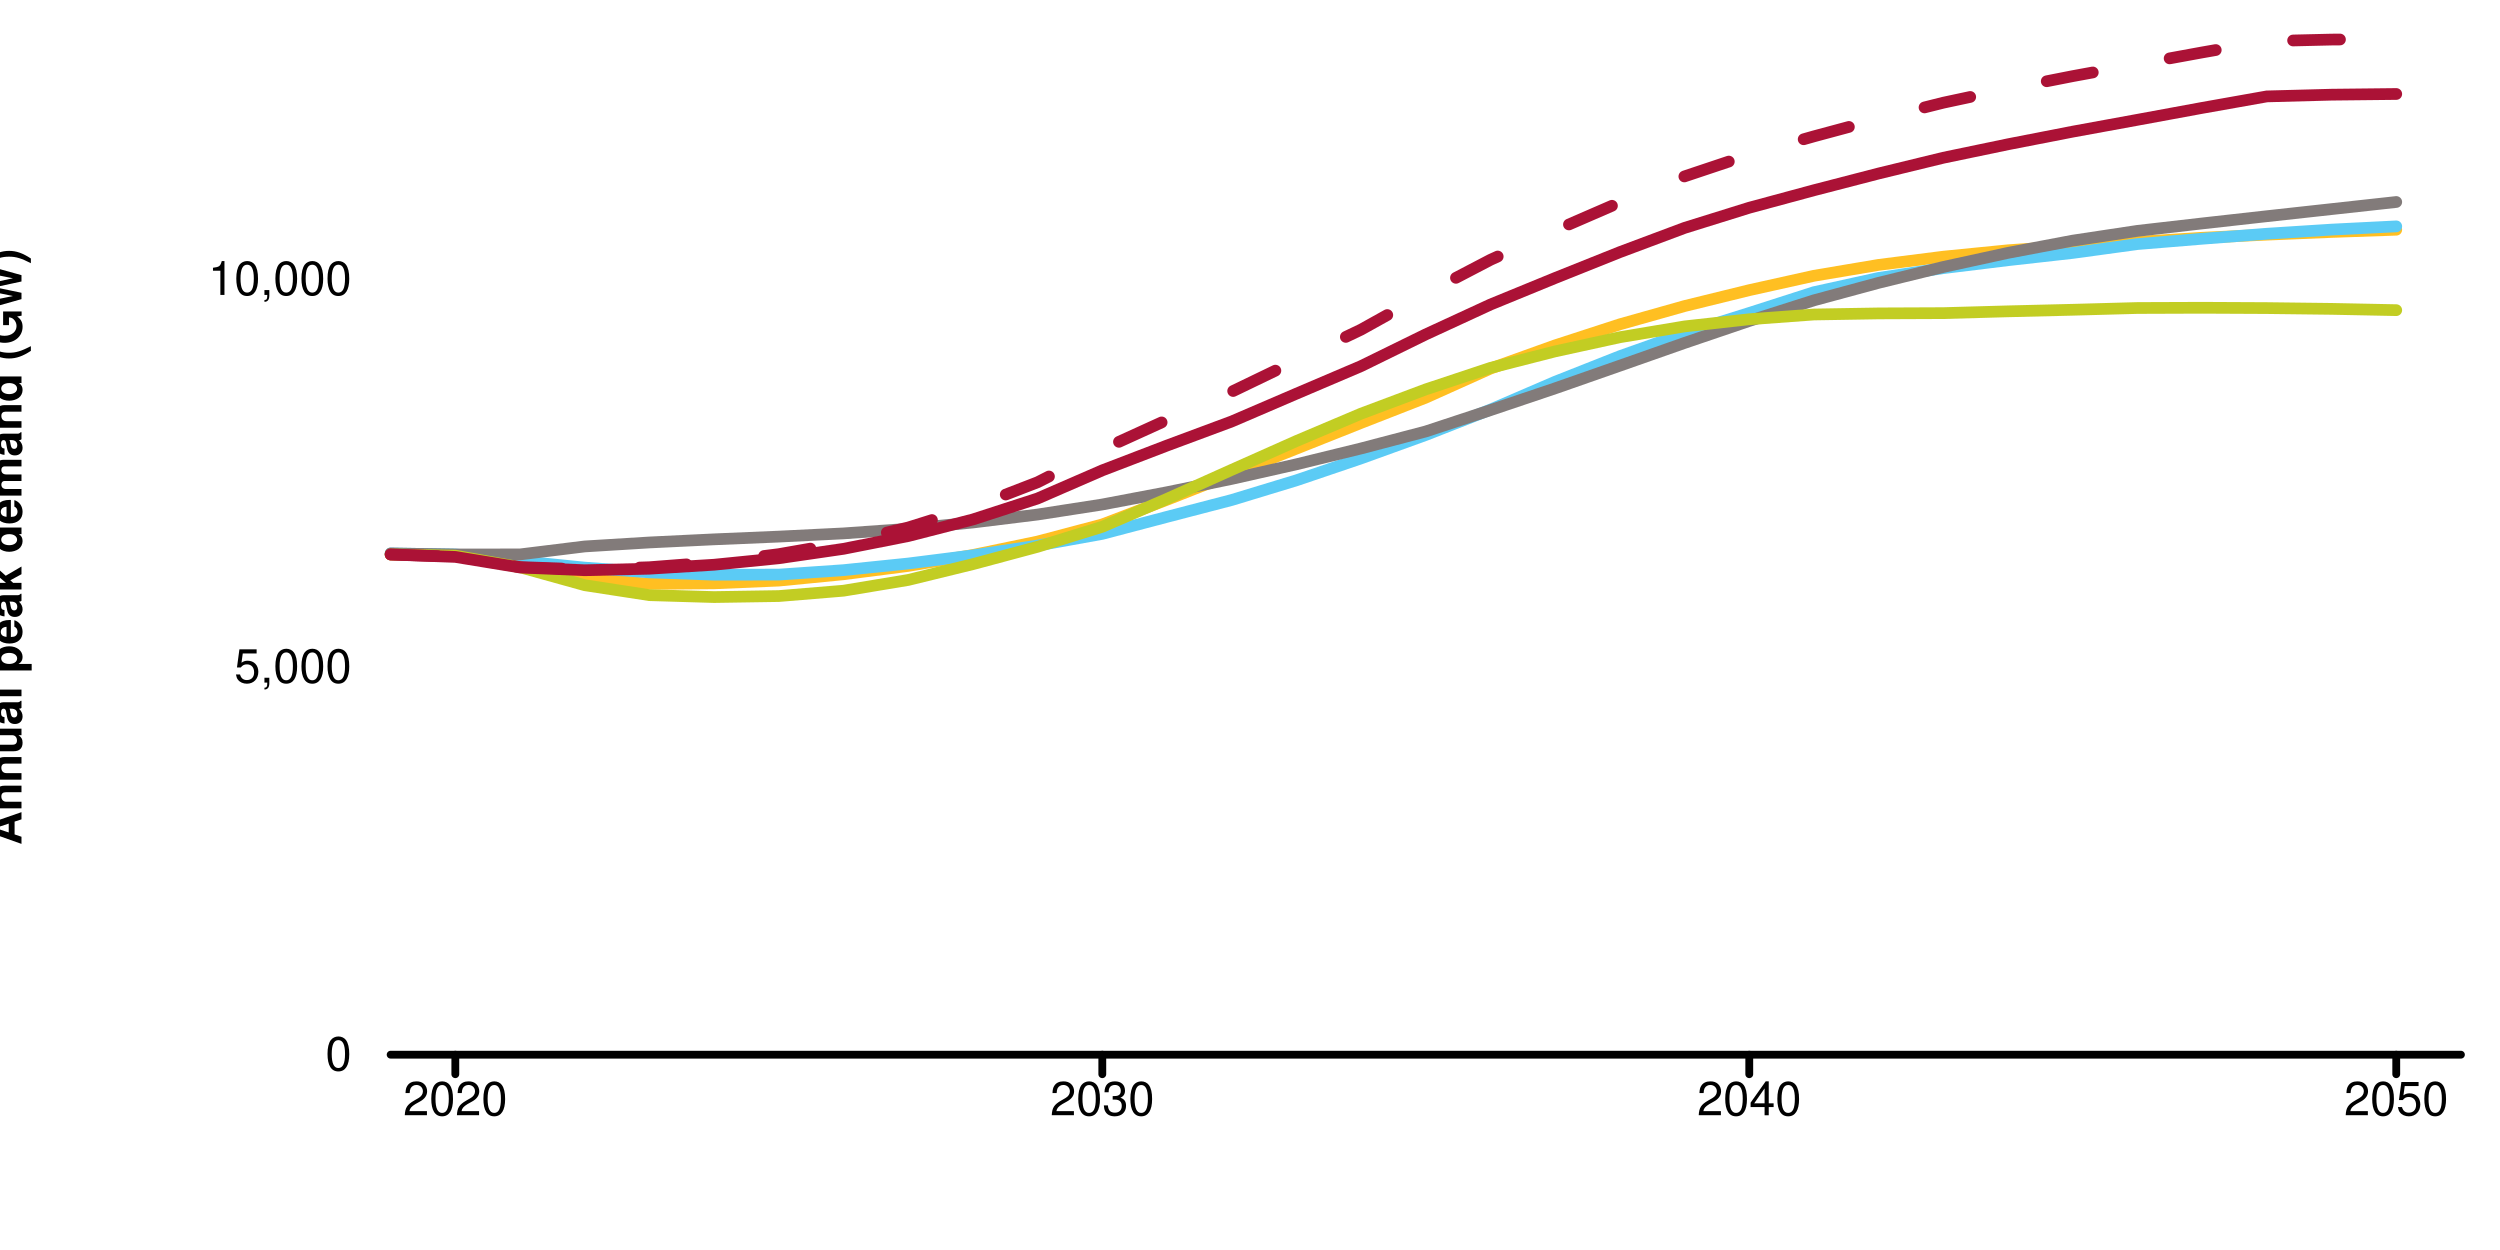
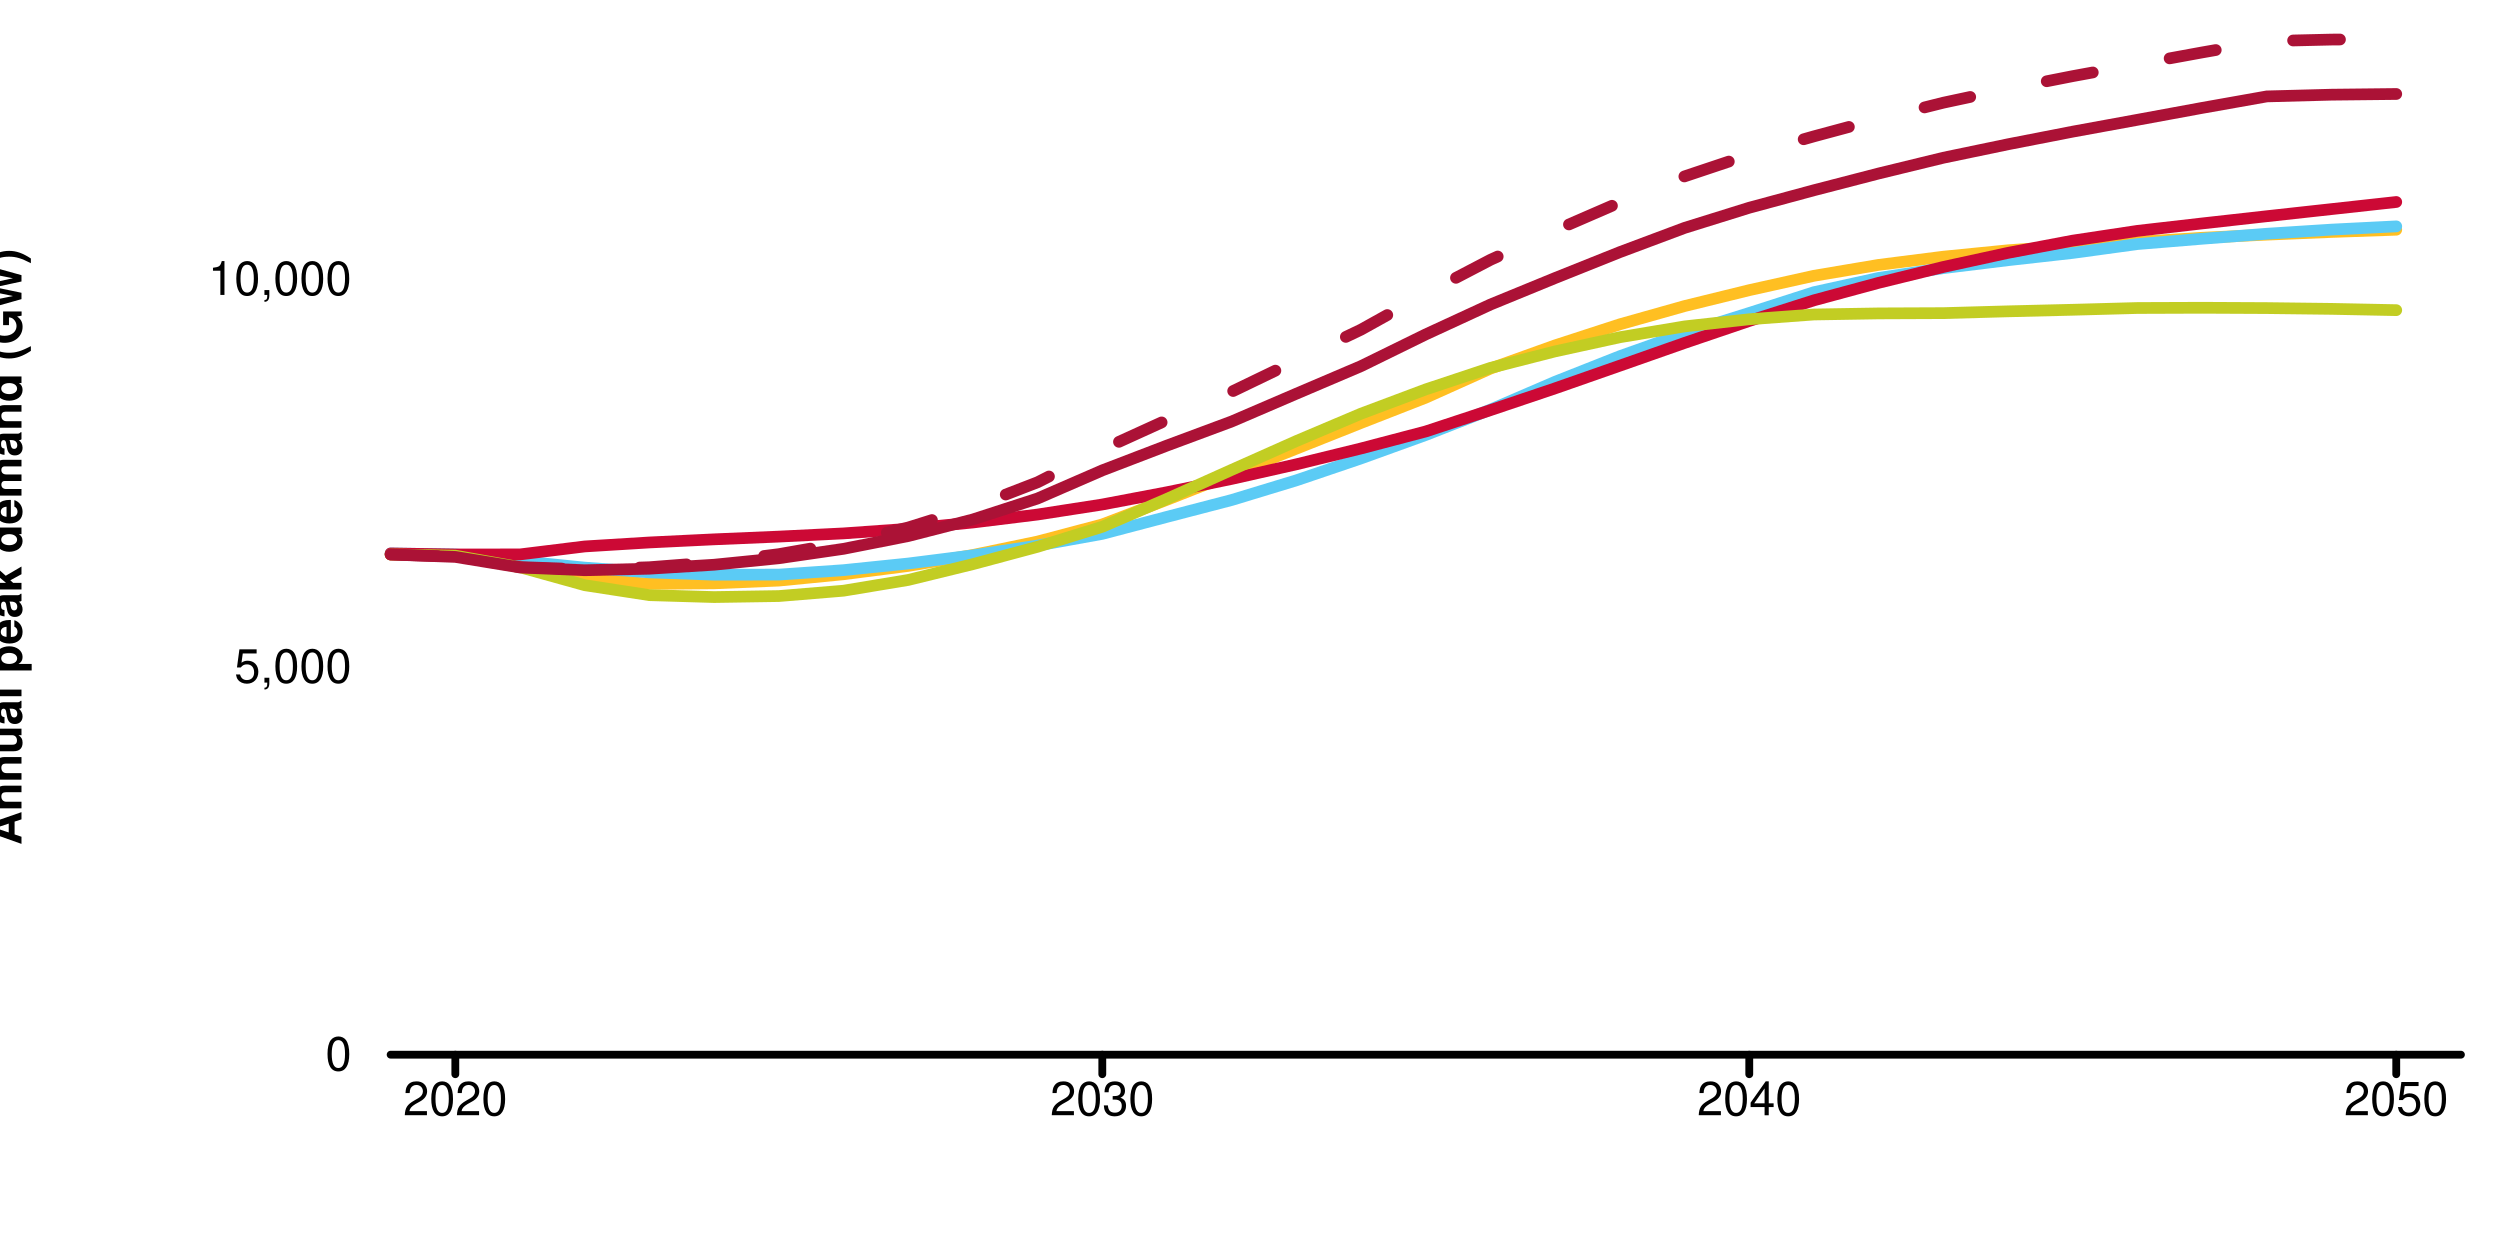
<svg xmlns="http://www.w3.org/2000/svg" width="640" height="320" viewBox="0 0 640 320" style="overflow:display" preserveAspectRatio="xMinYMin meet" overflow="visible">
  <defs>
    <style>
	.data-series path.line { fill-opacity: 0; }
	.data-series path.line.dotted { stroke-dasharray: 12 20 }
	.data-series circle { display: none; }
	.data-series:hover path.line, .data-series.on path.line { stroke-width: 5; }
	.data-series:hover circle, .data-series.on circle { display: inline; }
	.data-series circle:hover, .data-series circle.on { r: 6px!important; fill: black; }
	.grid { font-family: "Helvetica Neue",Helvetica,Arial,"Lucida Grande",sans-serif; }
	.grid line { stroke: rgb(0,0,0); stroke-width: 2; stroke-linecap: round; }
	.grid.grid-x text { text-anchor: middle; dominant-baseline: hanging; transform: translateY(10px); }
	.grid.grid-y text { text-anchor: end; dominant-baseline: middle; transform: translateX(-10px); }
	</style>
  </defs>
  <g class="grid grid-y">
    <line x1="100" y1="270" x2="630" y2="270" data-left="100" />
    <text x="100" y="270" text-anchor="end">0</text>
    <text x="100" y="170.746" text-anchor="end">5,000</text>
    <text x="100" y="71.492" text-anchor="end">10,000</text>
    <text style="text-anchor:middle;dominant-baseline:hanging;font-weight:bold;transform: translateY(140px) rotate(-90deg);">Annual peak demand (GW)</text>
  </g>
  <g class="grid grid-x">
    <line class="tick" x1="116.562" y1="270" x2="116.562" y2="275" />
    <text x="116.562" y="270" text-anchor="middle">2020</text>
    <line class="tick" x1="282.188" y1="270" x2="282.188" y2="275" />
    <text x="282.188" y="270" text-anchor="middle">2030</text>
    <line class="tick" x1="447.812" y1="270" x2="447.812" y2="275" />
    <text x="447.812" y="270" text-anchor="middle">2040</text>
    <line class="tick" x1="613.438" y1="270" x2="613.438" y2="275" />
    <text x="613.438" y="270" text-anchor="middle">2050</text>
    <text style="text-anchor:middle;dominant-baseline:hanging;font-weight:bold;transform: translateY(140px) rotate(-90deg);" />
  </g>
  <g data-scenario="consumer-transformation" class="data-series">
    <path d="M 100.00,141.94L 116.56,142.25L 133.12,144.48L 149.69,148.02L 166.25,149.47L 182.81,149.33L 199.38,148.63L 215.94,147.01L 232.50,144.88L 249.06,142.08L 265.62,138.64L 282.19,134.25L 298.75,127.93L 315.31,121.41L 331.88,114.85L 348.44,108.26L 365.00,101.79L 381.56,94.35L 398.12,88.41L 414.69,83.02L 431.25,78.35L 447.81,74.28L 464.38,70.60L 480.94,67.81L 497.50,65.71L 514.06,64.07L 530.62,62.90L 547.19,61.91L 563.75,60.87L 580.31,60.07L 596.88,59.38L 613.44,58.81" id="Consumer transformation" class="line" stroke="#FFBF22" stroke-width="3" stroke-linecap="round" />
    <circle cx="100.00" cy="141.94" data-y="6451.295" data-x="2019" r="4" fill="#FFBF22" />
    <circle cx="116.56" cy="142.25" data-y="6435.657" data-x="2020" r="4" fill="#FFBF22" />
    <circle cx="133.12" cy="144.48" data-y="6323.062" data-x="2021" r="4" fill="#FFBF22" />
    <circle cx="149.69" cy="148.02" data-y="6144.787" data-x="2022" r="4" fill="#FFBF22" />
    <circle cx="166.25" cy="149.47" data-y="6071.748" data-x="2023" r="4" fill="#FFBF22" />
    <circle cx="182.81" cy="149.33" data-y="6078.672" data-x="2024" r="4" fill="#FFBF22" />
    <circle cx="199.38" cy="148.63" data-y="6114.350" data-x="2025" r="4" fill="#FFBF22" />
    <circle cx="215.94" cy="147.01" data-y="6195.540" data-x="2026" r="4" fill="#FFBF22" />
    <circle cx="232.50" cy="144.88" data-y="6303.175" data-x="2027" r="4" fill="#FFBF22" />
    <circle cx="249.06" cy="142.08" data-y="6443.869" data-x="2028" r="4" fill="#FFBF22" />
    <circle cx="265.62" cy="138.64" data-y="6617.271" data-x="2029" r="4" fill="#FFBF22" />
    <circle cx="282.19" cy="134.25" data-y="6838.714" data-x="2030" r="4" fill="#FFBF22" />
    <circle cx="298.75" cy="127.93" data-y="7156.736" data-x="2031" r="4" fill="#FFBF22" />
    <circle cx="315.31" cy="121.41" data-y="7485.208" data-x="2032" r="4" fill="#FFBF22" />
    <circle cx="331.88" cy="114.85" data-y="7815.813" data-x="2033" r="4" fill="#FFBF22" />
    <circle cx="348.44" cy="108.26" data-y="8147.736" data-x="2034" r="4" fill="#FFBF22" />
    <circle cx="365.00" cy="101.79" data-y="8473.614" data-x="2035" r="4" fill="#FFBF22" />
    <circle cx="381.56" cy="94.35" data-y="8848.371" data-x="2036" r="4" fill="#FFBF22" />
    <circle cx="398.12" cy="88.41" data-y="9147.964" data-x="2037" r="4" fill="#FFBF22" />
    <circle cx="414.69" cy="83.02" data-y="9419.078" data-x="2038" r="4" fill="#FFBF22" />
    <circle cx="431.25" cy="78.35" data-y="9654.365" data-x="2039" r="4" fill="#FFBF22" />
    <circle cx="447.81" cy="74.28" data-y="9859.689" data-x="2040" r="4" fill="#FFBF22" />
    <circle cx="464.38" cy="70.60" data-y="10045.127" data-x="2041" r="4" fill="#FFBF22" />
    <circle cx="480.94" cy="67.81" data-y="10185.407" data-x="2042" r="4" fill="#FFBF22" />
    <circle cx="497.50" cy="65.71" data-y="10291.379" data-x="2043" r="4" fill="#FFBF22" />
    <circle cx="514.06" cy="64.07" data-y="10373.663" data-x="2044" r="4" fill="#FFBF22" />
    <circle cx="530.62" cy="62.90" data-y="10432.982" data-x="2045" r="4" fill="#FFBF22" />
    <circle cx="547.19" cy="61.91" data-y="10482.667" data-x="2046" r="4" fill="#FFBF22" />
    <circle cx="563.75" cy="60.87" data-y="10535.277" data-x="2047" r="4" fill="#FFBF22" />
    <circle cx="580.31" cy="60.07" data-y="10575.166" data-x="2048" r="4" fill="#FFBF22" />
    <circle cx="596.88" cy="59.38" data-y="10609.975" data-x="2049" r="4" fill="#FFBF22" />
    <circle cx="613.44" cy="58.81" data-y="10639.019" data-x="2050" r="4" fill="#FFBF22" />
  </g>
  <g data-scenario="system-transformation" class="data-series">
    <path d="M 100.00,141.68L 116.56,141.94L 133.12,143.63L 149.69,145.31L 166.25,146.53L 182.81,147.12L 199.38,147.10L 215.94,145.96L 232.50,144.26L 249.06,142.17L 265.62,139.66L 282.19,136.67L 298.75,132.31L 315.31,128.00L 331.88,122.96L 348.44,117.34L 365.00,111.35L 381.56,104.86L 398.12,97.73L 414.69,91.18L 431.25,85.31L 447.81,80.12L 464.38,74.80L 480.94,71.15L 497.50,68.64L 514.06,66.61L 530.62,64.75L 547.19,62.48L 563.75,61.12L 580.31,59.84L 596.88,58.78L 613.44,57.95" id="System transformation" class="line" stroke="#5BCBF5" stroke-width="3" stroke-linecap="round" />
    <circle cx="100.00" cy="141.68" data-y="6464.369" data-x="2019" r="4" fill="#5BCBF5" />
    <circle cx="116.56" cy="141.94" data-y="6450.936" data-x="2020" r="4" fill="#5BCBF5" />
    <circle cx="133.12" cy="143.63" data-y="6365.893" data-x="2021" r="4" fill="#5BCBF5" />
    <circle cx="149.69" cy="145.31" data-y="6281.173" data-x="2022" r="4" fill="#5BCBF5" />
    <circle cx="166.25" cy="146.53" data-y="6219.704" data-x="2023" r="4" fill="#5BCBF5" />
    <circle cx="182.81" cy="147.12" data-y="6189.982" data-x="2024" r="4" fill="#5BCBF5" />
    <circle cx="199.38" cy="147.10" data-y="6191.367" data-x="2025" r="4" fill="#5BCBF5" />
    <circle cx="215.94" cy="145.96" data-y="6248.851" data-x="2026" r="4" fill="#5BCBF5" />
    <circle cx="232.50" cy="144.26" data-y="6334.205" data-x="2027" r="4" fill="#5BCBF5" />
    <circle cx="249.06" cy="142.17" data-y="6439.442" data-x="2028" r="4" fill="#5BCBF5" />
    <circle cx="265.62" cy="139.66" data-y="6566.080" data-x="2029" r="4" fill="#5BCBF5" />
    <circle cx="282.19" cy="136.67" data-y="6716.464" data-x="2030" r="4" fill="#5BCBF5" />
    <circle cx="298.75" cy="132.31" data-y="6936.385" data-x="2031" r="4" fill="#5BCBF5" />
    <circle cx="315.31" cy="128.00" data-y="7153.606" data-x="2032" r="4" fill="#5BCBF5" />
    <circle cx="331.88" cy="122.96" data-y="7407.170" data-x="2033" r="4" fill="#5BCBF5" />
    <circle cx="348.44" cy="117.34" data-y="7690.248" data-x="2034" r="4" fill="#5BCBF5" />
    <circle cx="365.00" cy="111.35" data-y="7992.380" data-x="2035" r="4" fill="#5BCBF5" />
    <circle cx="381.56" cy="104.86" data-y="8319.238" data-x="2036" r="4" fill="#5BCBF5" />
    <circle cx="398.12" cy="97.73" data-y="8678.504" data-x="2037" r="4" fill="#5BCBF5" />
    <circle cx="414.69" cy="91.18" data-y="9008.162" data-x="2038" r="4" fill="#5BCBF5" />
    <circle cx="431.25" cy="85.31" data-y="9303.913" data-x="2039" r="4" fill="#5BCBF5" />
    <circle cx="447.81" cy="80.12" data-y="9565.290" data-x="2040" r="4" fill="#5BCBF5" />
    <circle cx="464.38" cy="74.80" data-y="9833.375" data-x="2041" r="4" fill="#5BCBF5" />
    <circle cx="480.94" cy="71.15" data-y="10017.273" data-x="2042" r="4" fill="#5BCBF5" />
    <circle cx="497.50" cy="68.64" data-y="10143.447" data-x="2043" r="4" fill="#5BCBF5" />
    <circle cx="514.06" cy="66.61" data-y="10246.077" data-x="2044" r="4" fill="#5BCBF5" />
    <circle cx="530.62" cy="64.75" data-y="10339.885" data-x="2045" r="4" fill="#5BCBF5" />
    <circle cx="547.19" cy="62.48" data-y="10454.113" data-x="2046" r="4" fill="#5BCBF5" />
    <circle cx="563.75" cy="61.12" data-y="10522.294" data-x="2047" r="4" fill="#5BCBF5" />
    <circle cx="580.31" cy="59.84" data-y="10587.200" data-x="2048" r="4" fill="#5BCBF5" />
    <circle cx="596.88" cy="58.78" data-y="10640.209" data-x="2049" r="4" fill="#5BCBF5" />
    <circle cx="613.44" cy="57.95" data-y="10682.288" data-x="2050" r="4" fill="#5BCBF5" />
  </g>
  <g data-scenario="steady-progression" class="data-series">
-     <path d="M 100.00,141.68L 116.56,141.94L 133.12,141.93L 149.69,139.89L 166.25,138.87L 182.81,138.07L 199.38,137.37L 215.94,136.55L 232.50,135.37L 249.06,133.76L 265.62,131.72L 282.19,129.15L 298.75,126.01L 315.31,122.60L 331.88,118.86L 348.44,114.80L 365.00,110.45L 381.56,104.99L 398.12,99.41L 414.69,93.61L 431.25,87.79L 447.81,82.16L 464.38,76.88L 480.94,72.40L 497.50,68.34L 514.06,64.73L 530.62,61.60L 547.19,59.10L 563.75,57.20L 580.31,55.35L 596.88,53.53L 613.44,51.71" id="Steady progression" class="line" stroke="#827B7A" stroke-width="3" stroke-linecap="round" />
-     <circle cx="100.00" cy="141.68" data-y="6464.369" data-x="2019" r="4" fill="#827B7A" />
-     <circle cx="116.56" cy="141.94" data-y="6450.936" data-x="2020" r="4" fill="#827B7A" />
-     <circle cx="133.12" cy="141.93" data-y="6451.750" data-x="2021" r="4" fill="#827B7A" />
-     <circle cx="149.69" cy="139.89" data-y="6554.428" data-x="2022" r="4" fill="#827B7A" />
-     <circle cx="166.25" cy="138.87" data-y="6605.703" data-x="2023" r="4" fill="#827B7A" />
-     <circle cx="182.81" cy="138.07" data-y="6646.312" data-x="2024" r="4" fill="#827B7A" />
-     <circle cx="199.38" cy="137.37" data-y="6681.482" data-x="2025" r="4" fill="#827B7A" />
-     <circle cx="215.94" cy="136.55" data-y="6722.905" data-x="2026" r="4" fill="#827B7A" />
-     <circle cx="232.50" cy="135.37" data-y="6781.911" data-x="2027" r="4" fill="#827B7A" />
-     <circle cx="249.06" cy="133.76" data-y="6863.428" data-x="2028" r="4" fill="#827B7A" />
-     <circle cx="265.62" cy="131.72" data-y="6965.748" data-x="2029" r="4" fill="#827B7A" />
-     <circle cx="282.19" cy="129.15" data-y="7095.344" data-x="2030" r="4" fill="#827B7A" />
-     <circle cx="298.75" cy="126.01" data-y="7253.749" data-x="2031" r="4" fill="#827B7A" />
-     <circle cx="315.31" cy="122.60" data-y="7425.361" data-x="2032" r="4" fill="#827B7A" />
-     <circle cx="331.88" cy="118.86" data-y="7613.762" data-x="2033" r="4" fill="#827B7A" />
-     <circle cx="348.44" cy="114.80" data-y="7818.176" data-x="2034" r="4" fill="#827B7A" />
-     <circle cx="365.00" cy="110.45" data-y="8037.422" data-x="2035" r="4" fill="#827B7A" />
-     <circle cx="381.56" cy="104.99" data-y="8312.727" data-x="2036" r="4" fill="#827B7A" />
-     <circle cx="398.12" cy="99.41" data-y="8593.485" data-x="2037" r="4" fill="#827B7A" />
-     <circle cx="414.69" cy="93.61" data-y="8885.627" data-x="2038" r="4" fill="#827B7A" />
-     <circle cx="431.25" cy="87.79" data-y="9179.186" data-x="2039" r="4" fill="#827B7A" />
-     <circle cx="447.81" cy="82.16" data-y="9462.638" data-x="2040" r="4" fill="#827B7A" />
-     <circle cx="464.38" cy="76.88" data-y="9728.696" data-x="2041" r="4" fill="#827B7A" />
-     <circle cx="480.94" cy="72.40" data-y="9954.428" data-x="2042" r="4" fill="#827B7A" />
-     <circle cx="497.50" cy="68.34" data-y="10158.844" data-x="2043" r="4" fill="#827B7A" />
-     <circle cx="514.06" cy="64.73" data-y="10340.618" data-x="2044" r="4" fill="#827B7A" />
-     <circle cx="530.62" cy="61.60" data-y="10498.458" data-x="2045" r="4" fill="#827B7A" />
-     <circle cx="547.19" cy="59.10" data-y="10624.167" data-x="2046" r="4" fill="#827B7A" />
-     <circle cx="563.75" cy="57.20" data-y="10719.808" data-x="2047" r="4" fill="#827B7A" />
-     <circle cx="580.31" cy="55.35" data-y="10813.216" data-x="2048" r="4" fill="#827B7A" />
-     <circle cx="596.88" cy="53.53" data-y="10904.826" data-x="2049" r="4" fill="#827B7A" />
-     <circle cx="613.44" cy="51.71" data-y="10996.364" data-x="2050" r="4" fill="#827B7A" />
+     <path d="M 100.00,141.68L 116.56,141.94L 133.12,141.93L 149.69,139.89L 166.25,138.87L 182.81,138.07L 199.38,137.37L 215.94,136.55L 232.50,135.37L 249.06,133.76L 265.62,131.72L 282.19,129.15L 298.75,126.01L 315.31,122.60L 331.88,118.86L 348.44,114.80L 365.00,110.45L 381.56,104.99L 398.12,99.41L 414.69,93.61L 431.25,87.79L 447.81,82.16L 464.38,76.88L 480.94,72.40L 497.50,68.34L 514.06,64.73L 530.62,61.60L 547.19,59.10L 563.75,57.20L 580.31,55.35L 596.88,53.53L 613.44,51.71" id="Steady progression" class="line" stroke="#cc0935" stroke-width="3" stroke-linecap="round" />
+     <circle cx="100.00" cy="141.68" data-y="6464.369" data-x="2019" r="4" fill="#cc0935" />
+     <circle cx="116.56" cy="141.94" data-y="6450.936" data-x="2020" r="4" fill="#cc0935" />
+     <circle cx="133.12" cy="141.93" data-y="6451.750" data-x="2021" r="4" fill="#cc0935" />
+     <circle cx="149.69" cy="139.89" data-y="6554.428" data-x="2022" r="4" fill="#cc0935" />
+     <circle cx="166.25" cy="138.87" data-y="6605.703" data-x="2023" r="4" fill="#cc0935" />
+     <circle cx="182.81" cy="138.07" data-y="6646.312" data-x="2024" r="4" fill="#cc0935" />
+     <circle cx="199.38" cy="137.37" data-y="6681.482" data-x="2025" r="4" fill="#cc0935" />
+     <circle cx="215.94" cy="136.55" data-y="6722.905" data-x="2026" r="4" fill="#cc0935" />
+     <circle cx="232.50" cy="135.37" data-y="6781.911" data-x="2027" r="4" fill="#cc0935" />
+     <circle cx="249.06" cy="133.76" data-y="6863.428" data-x="2028" r="4" fill="#cc0935" />
+     <circle cx="265.62" cy="131.72" data-y="6965.748" data-x="2029" r="4" fill="#cc0935" />
+     <circle cx="282.19" cy="129.15" data-y="7095.344" data-x="2030" r="4" fill="#cc0935" />
+     <circle cx="298.75" cy="126.01" data-y="7253.749" data-x="2031" r="4" fill="#cc0935" />
+     <circle cx="315.31" cy="122.60" data-y="7425.361" data-x="2032" r="4" fill="#cc0935" />
+     <circle cx="331.88" cy="118.86" data-y="7613.762" data-x="2033" r="4" fill="#cc0935" />
+     <circle cx="348.44" cy="114.80" data-y="7818.176" data-x="2034" r="4" fill="#cc0935" />
+     <circle cx="365.00" cy="110.45" data-y="8037.422" data-x="2035" r="4" fill="#cc0935" />
+     <circle cx="381.56" cy="104.99" data-y="8312.727" data-x="2036" r="4" fill="#cc0935" />
+     <circle cx="398.12" cy="99.41" data-y="8593.485" data-x="2037" r="4" fill="#cc0935" />
+     <circle cx="414.69" cy="93.61" data-y="8885.627" data-x="2038" r="4" fill="#cc0935" />
+     <circle cx="431.25" cy="87.79" data-y="9179.186" data-x="2039" r="4" fill="#cc0935" />
+     <circle cx="447.81" cy="82.16" data-y="9462.638" data-x="2040" r="4" fill="#cc0935" />
+     <circle cx="464.38" cy="76.88" data-y="9728.696" data-x="2041" r="4" fill="#cc0935" />
+     <circle cx="480.94" cy="72.40" data-y="9954.428" data-x="2042" r="4" fill="#cc0935" />
+     <circle cx="497.50" cy="68.34" data-y="10158.844" data-x="2043" r="4" fill="#cc0935" />
+     <circle cx="514.06" cy="64.73" data-y="10340.618" data-x="2044" r="4" fill="#cc0935" />
+     <circle cx="530.62" cy="61.60" data-y="10498.458" data-x="2045" r="4" fill="#cc0935" />
+     <circle cx="547.19" cy="59.10" data-y="10624.167" data-x="2046" r="4" fill="#cc0935" />
+     <circle cx="563.75" cy="57.20" data-y="10719.808" data-x="2047" r="4" fill="#cc0935" />
+     <circle cx="580.31" cy="55.35" data-y="10813.216" data-x="2048" r="4" fill="#cc0935" />
+     <circle cx="596.88" cy="53.53" data-y="10904.826" data-x="2049" r="4" fill="#cc0935" />
+     <circle cx="613.44" cy="51.71" data-y="10996.364" data-x="2050" r="4" fill="#cc0935" />
  </g>
  <g data-scenario="leading-the-way" class="data-series">
    <path d="M 100.00,141.94L 116.56,142.25L 133.12,145.21L 149.69,149.81L 166.25,152.36L 182.81,152.85L 199.38,152.59L 215.94,151.22L 232.50,148.47L 249.06,144.42L 265.62,139.98L 282.19,134.85L 298.75,127.71L 315.31,120.28L 331.88,112.90L 348.44,105.89L 365.00,99.68L 381.56,94.18L 398.12,89.95L 414.69,86.33L 431.25,83.56L 447.81,81.73L 464.38,80.51L 480.94,80.23L 497.50,80.16L 514.06,79.70L 530.62,79.30L 547.19,78.85L 563.75,78.79L 580.31,78.87L 596.88,79.07L 613.44,79.40" id="Leading the way" class="line" stroke="#C2CD23" stroke-width="3" stroke-linecap="round" />
    <circle cx="100.00" cy="141.94" data-y="6451.295" data-x="2019" r="4" fill="#C2CD23" />
    <circle cx="116.56" cy="142.25" data-y="6435.657" data-x="2020" r="4" fill="#C2CD23" />
    <circle cx="133.12" cy="145.21" data-y="6286.552" data-x="2021" r="4" fill="#C2CD23" />
    <circle cx="149.69" cy="149.81" data-y="6054.563" data-x="2022" r="4" fill="#C2CD23" />
    <circle cx="166.25" cy="152.36" data-y="5926.442" data-x="2023" r="4" fill="#C2CD23" />
    <circle cx="182.81" cy="152.85" data-y="5901.495" data-x="2024" r="4" fill="#C2CD23" />
    <circle cx="199.38" cy="152.59" data-y="5914.397" data-x="2025" r="4" fill="#C2CD23" />
    <circle cx="215.94" cy="151.22" data-y="5983.423" data-x="2026" r="4" fill="#C2CD23" />
    <circle cx="232.50" cy="148.47" data-y="6122.141" data-x="2027" r="4" fill="#C2CD23" />
    <circle cx="249.06" cy="144.42" data-y="6326.334" data-x="2028" r="4" fill="#C2CD23" />
    <circle cx="265.62" cy="139.98" data-y="6549.725" data-x="2029" r="4" fill="#C2CD23" />
    <circle cx="282.19" cy="134.85" data-y="6808.258" data-x="2030" r="4" fill="#C2CD23" />
    <circle cx="298.75" cy="127.71" data-y="7167.753" data-x="2031" r="4" fill="#C2CD23" />
    <circle cx="315.31" cy="120.28" data-y="7542.350" data-x="2032" r="4" fill="#C2CD23" />
    <circle cx="331.88" cy="112.90" data-y="7913.931" data-x="2033" r="4" fill="#C2CD23" />
    <circle cx="348.44" cy="105.89" data-y="8267.441" data-x="2034" r="4" fill="#C2CD23" />
    <circle cx="365.00" cy="99.68" data-y="8580.089" data-x="2035" r="4" fill="#C2CD23" />
    <circle cx="381.56" cy="94.18" data-y="8856.899" data-x="2036" r="4" fill="#C2CD23" />
    <circle cx="398.12" cy="89.95" data-y="9070.007" data-x="2037" r="4" fill="#C2CD23" />
    <circle cx="414.69" cy="86.33" data-y="9252.690" data-x="2038" r="4" fill="#C2CD23" />
    <circle cx="431.25" cy="83.56" data-y="9391.938" data-x="2039" r="4" fill="#C2CD23" />
    <circle cx="447.81" cy="81.73" data-y="9484.047" data-x="2040" r="4" fill="#C2CD23" />
    <circle cx="464.38" cy="80.51" data-y="9545.780" data-x="2041" r="4" fill="#C2CD23" />
    <circle cx="480.94" cy="80.23" data-y="9559.851" data-x="2042" r="4" fill="#C2CD23" />
    <circle cx="497.50" cy="80.16" data-y="9563.535" data-x="2043" r="4" fill="#C2CD23" />
    <circle cx="514.06" cy="79.70" data-y="9586.705" data-x="2044" r="4" fill="#C2CD23" />
    <circle cx="530.62" cy="79.30" data-y="9606.560" data-x="2045" r="4" fill="#C2CD23" />
    <circle cx="547.19" cy="78.85" data-y="9629.285" data-x="2046" r="4" fill="#C2CD23" />
    <circle cx="563.75" cy="78.79" data-y="9632.422" data-x="2047" r="4" fill="#C2CD23" />
    <circle cx="580.31" cy="78.87" data-y="9628.274" data-x="2048" r="4" fill="#C2CD23" />
    <circle cx="596.88" cy="79.07" data-y="9618.435" data-x="2049" r="4" fill="#C2CD23" />
    <circle cx="613.44" cy="79.40" data-y="9601.534" data-x="2050" r="4" fill="#C2CD23" />
  </g>
  <g data-scenario="planning-scenario" class="data-series">
    <path d="M 100.00,141.96L 116.56,142.57L 133.12,145.28L 149.69,145.98L 166.25,145.59L 182.81,144.57L 199.38,142.91L 215.94,140.50L 232.50,137.23L 249.06,132.98L 265.62,127.61L 282.19,120.41L 298.75,114.06L 315.31,107.90L 331.88,100.78L 348.44,93.72L 365.00,85.60L 381.56,77.96L 398.12,71.17L 414.69,64.54L 431.25,58.34L 447.81,53.18L 464.38,48.70L 480.94,44.41L 497.50,40.38L 514.06,36.93L 530.62,33.70L 547.19,30.67L 563.75,27.62L 580.31,24.68L 596.88,24.24L 613.44,24.06" id="NPg Planning Scenario" class="line" stroke="#ab1236" stroke-width="3" stroke-linecap="round" />
    <circle cx="100.00" cy="141.96" data-y="6450.011" data-x="2019" r="4" fill="#ab1236" />
    <circle cx="116.56" cy="142.57" data-y="6419.518" data-x="2020" r="4" fill="#ab1236" />
    <circle cx="133.12" cy="145.28" data-y="6282.917" data-x="2021" r="4" fill="#ab1236" />
    <circle cx="149.69" cy="145.98" data-y="6247.680" data-x="2022" r="4" fill="#ab1236" />
    <circle cx="166.25" cy="145.59" data-y="6267.347" data-x="2023" r="4" fill="#ab1236" />
    <circle cx="182.81" cy="144.57" data-y="6318.588" data-x="2024" r="4" fill="#ab1236" />
    <circle cx="199.38" cy="142.91" data-y="6402.069" data-x="2025" r="4" fill="#ab1236" />
    <circle cx="215.94" cy="140.50" data-y="6523.651" data-x="2026" r="4" fill="#ab1236" />
    <circle cx="232.50" cy="137.23" data-y="6688.591" data-x="2027" r="4" fill="#ab1236" />
    <circle cx="249.06" cy="132.98" data-y="6902.513" data-x="2028" r="4" fill="#ab1236" />
    <circle cx="265.62" cy="127.61" data-y="7173.191" data-x="2029" r="4" fill="#ab1236" />
    <circle cx="282.19" cy="120.41" data-y="7535.860" data-x="2030" r="4" fill="#ab1236" />
    <circle cx="298.75" cy="114.06" data-y="7855.838" data-x="2031" r="4" fill="#ab1236" />
    <circle cx="315.31" cy="107.90" data-y="8166.053" data-x="2032" r="4" fill="#ab1236" />
    <circle cx="331.88" cy="100.78" data-y="8524.570" data-x="2033" r="4" fill="#ab1236" />
    <circle cx="348.44" cy="93.72" data-y="8880.325" data-x="2034" r="4" fill="#ab1236" />
    <circle cx="365.00" cy="85.60" data-y="9289.285" data-x="2035" r="4" fill="#ab1236" />
    <circle cx="381.56" cy="77.96" data-y="9674.267" data-x="2036" r="4" fill="#ab1236" />
    <circle cx="398.12" cy="71.17" data-y="10016.167" data-x="2037" r="4" fill="#ab1236" />
    <circle cx="414.69" cy="64.54" data-y="10350.177" data-x="2038" r="4" fill="#ab1236" />
    <circle cx="431.25" cy="58.34" data-y="10662.491" data-x="2039" r="4" fill="#ab1236" />
    <circle cx="447.81" cy="53.18" data-y="10922.730" data-x="2040" r="4" fill="#ab1236" />
    <circle cx="464.38" cy="48.70" data-y="11148.339" data-x="2041" r="4" fill="#ab1236" />
    <circle cx="480.94" cy="44.41" data-y="11364.194" data-x="2042" r="4" fill="#ab1236" />
    <circle cx="497.50" cy="40.38" data-y="11567.075" data-x="2043" r="4" fill="#ab1236" />
    <circle cx="514.06" cy="36.93" data-y="11741.229" data-x="2044" r="4" fill="#ab1236" />
    <circle cx="530.62" cy="33.70" data-y="11903.944" data-x="2045" r="4" fill="#ab1236" />
    <circle cx="547.19" cy="30.67" data-y="12056.673" data-x="2046" r="4" fill="#ab1236" />
    <circle cx="563.75" cy="27.62" data-y="12210.300" data-x="2047" r="4" fill="#ab1236" />
    <circle cx="580.31" cy="24.68" data-y="12358.084" data-x="2048" r="4" fill="#ab1236" />
    <circle cx="596.88" cy="24.24" data-y="12380.248" data-x="2049" r="4" fill="#ab1236" />
    <circle cx="613.44" cy="24.06" data-y="12389.359" data-x="2050" r="4" fill="#ab1236" />
  </g>
  <g data-scenario="planning-scenario-customer-flexibility" class="data-series">
    <path d="M 100.00,141.94L 116.56,142.52L 133.12,145.17L 149.69,145.75L 166.25,145.21L 182.81,143.93L 199.38,141.86L 215.94,138.96L 232.50,135.04L 249.06,129.85L 265.62,123.46L 282.19,115.05L 298.75,107.51L 315.31,100.28L 331.88,92.29L 348.44,84.38L 365.00,75.16L 381.56,66.51L 398.12,58.99L 414.69,51.80L 431.25,45.15L 447.81,39.61L 464.38,34.90L 480.94,30.44L 497.50,26.29L 514.06,22.75L 530.62,19.49L 547.19,16.45L 563.75,13.42L 580.31,10.52L 596.88,10.13L 613.44,10.00" id="NPg Planning Scenario without customer flexibility" class="line dotted" stroke="#ab1236" stroke-width="3" stroke-linecap="round" />
    <circle cx="100.00" cy="141.94" data-y="6451.157" data-x="2019" r="4" fill="#ab1236" />
    <circle cx="116.56" cy="142.52" data-y="6421.894" data-x="2020" r="4" fill="#ab1236" />
    <circle cx="133.12" cy="145.17" data-y="6288.552" data-x="2021" r="4" fill="#ab1236" />
    <circle cx="149.69" cy="145.75" data-y="6259.171" data-x="2022" r="4" fill="#ab1236" />
    <circle cx="166.25" cy="145.21" data-y="6286.506" data-x="2023" r="4" fill="#ab1236" />
    <circle cx="182.81" cy="143.93" data-y="6350.842" data-x="2024" r="4" fill="#ab1236" />
    <circle cx="199.38" cy="141.86" data-y="6455.342" data-x="2025" r="4" fill="#ab1236" />
    <circle cx="215.94" cy="138.96" data-y="6601.233" data-x="2026" r="4" fill="#ab1236" />
    <circle cx="232.50" cy="135.04" data-y="6798.929" data-x="2027" r="4" fill="#ab1236" />
    <circle cx="249.06" cy="129.85" data-y="7060.205" data-x="2028" r="4" fill="#ab1236" />
    <circle cx="265.62" cy="123.46" data-y="7382.019" data-x="2029" r="4" fill="#ab1236" />
    <circle cx="282.19" cy="115.05" data-y="7805.649" data-x="2030" r="4" fill="#ab1236" />
    <circle cx="298.75" cy="107.51" data-y="8185.540" data-x="2031" r="4" fill="#ab1236" />
    <circle cx="315.31" cy="100.28" data-y="8549.774" data-x="2032" r="4" fill="#ab1236" />
    <circle cx="331.88" cy="92.29" data-y="8952.283" data-x="2033" r="4" fill="#ab1236" />
    <circle cx="348.44" cy="84.38" data-y="9350.971" data-x="2034" r="4" fill="#ab1236" />
    <circle cx="365.00" cy="75.16" data-y="9815.468" data-x="2035" r="4" fill="#ab1236" />
    <circle cx="381.56" cy="66.51" data-y="10250.830" data-x="2036" r="4" fill="#ab1236" />
    <circle cx="398.12" cy="58.99" data-y="10629.718" data-x="2037" r="4" fill="#ab1236" />
    <circle cx="414.69" cy="51.80" data-y="10992.131" data-x="2038" r="4" fill="#ab1236" />
    <circle cx="431.25" cy="45.15" data-y="11326.808" data-x="2039" r="4" fill="#ab1236" />
    <circle cx="447.81" cy="39.61" data-y="11606.147" data-x="2040" r="4" fill="#ab1236" />
    <circle cx="464.38" cy="34.90" data-y="11843.420" data-x="2041" r="4" fill="#ab1236" />
    <circle cx="480.94" cy="30.44" data-y="12068.123" data-x="2042" r="4" fill="#ab1236" />
    <circle cx="497.50" cy="26.29" data-y="12277.025" data-x="2043" r="4" fill="#ab1236" />
    <circle cx="514.06" cy="22.75" data-y="12455.231" data-x="2044" r="4" fill="#ab1236" />
    <circle cx="530.62" cy="19.49" data-y="12619.813" data-x="2045" r="4" fill="#ab1236" />
    <circle cx="547.19" cy="16.45" data-y="12772.580" data-x="2046" r="4" fill="#ab1236" />
    <circle cx="563.75" cy="13.42" data-y="12925.406" data-x="2047" r="4" fill="#ab1236" />
    <circle cx="580.31" cy="10.52" data-y="13071.483" data-x="2048" r="4" fill="#ab1236" />
    <circle cx="596.88" cy="10.13" data-y="13091.250" data-x="2049" r="4" fill="#ab1236" />
    <circle cx="613.44" cy="10.00" data-y="13097.735" data-x="2050" r="4" fill="#ab1236" />
  </g>
</svg>
